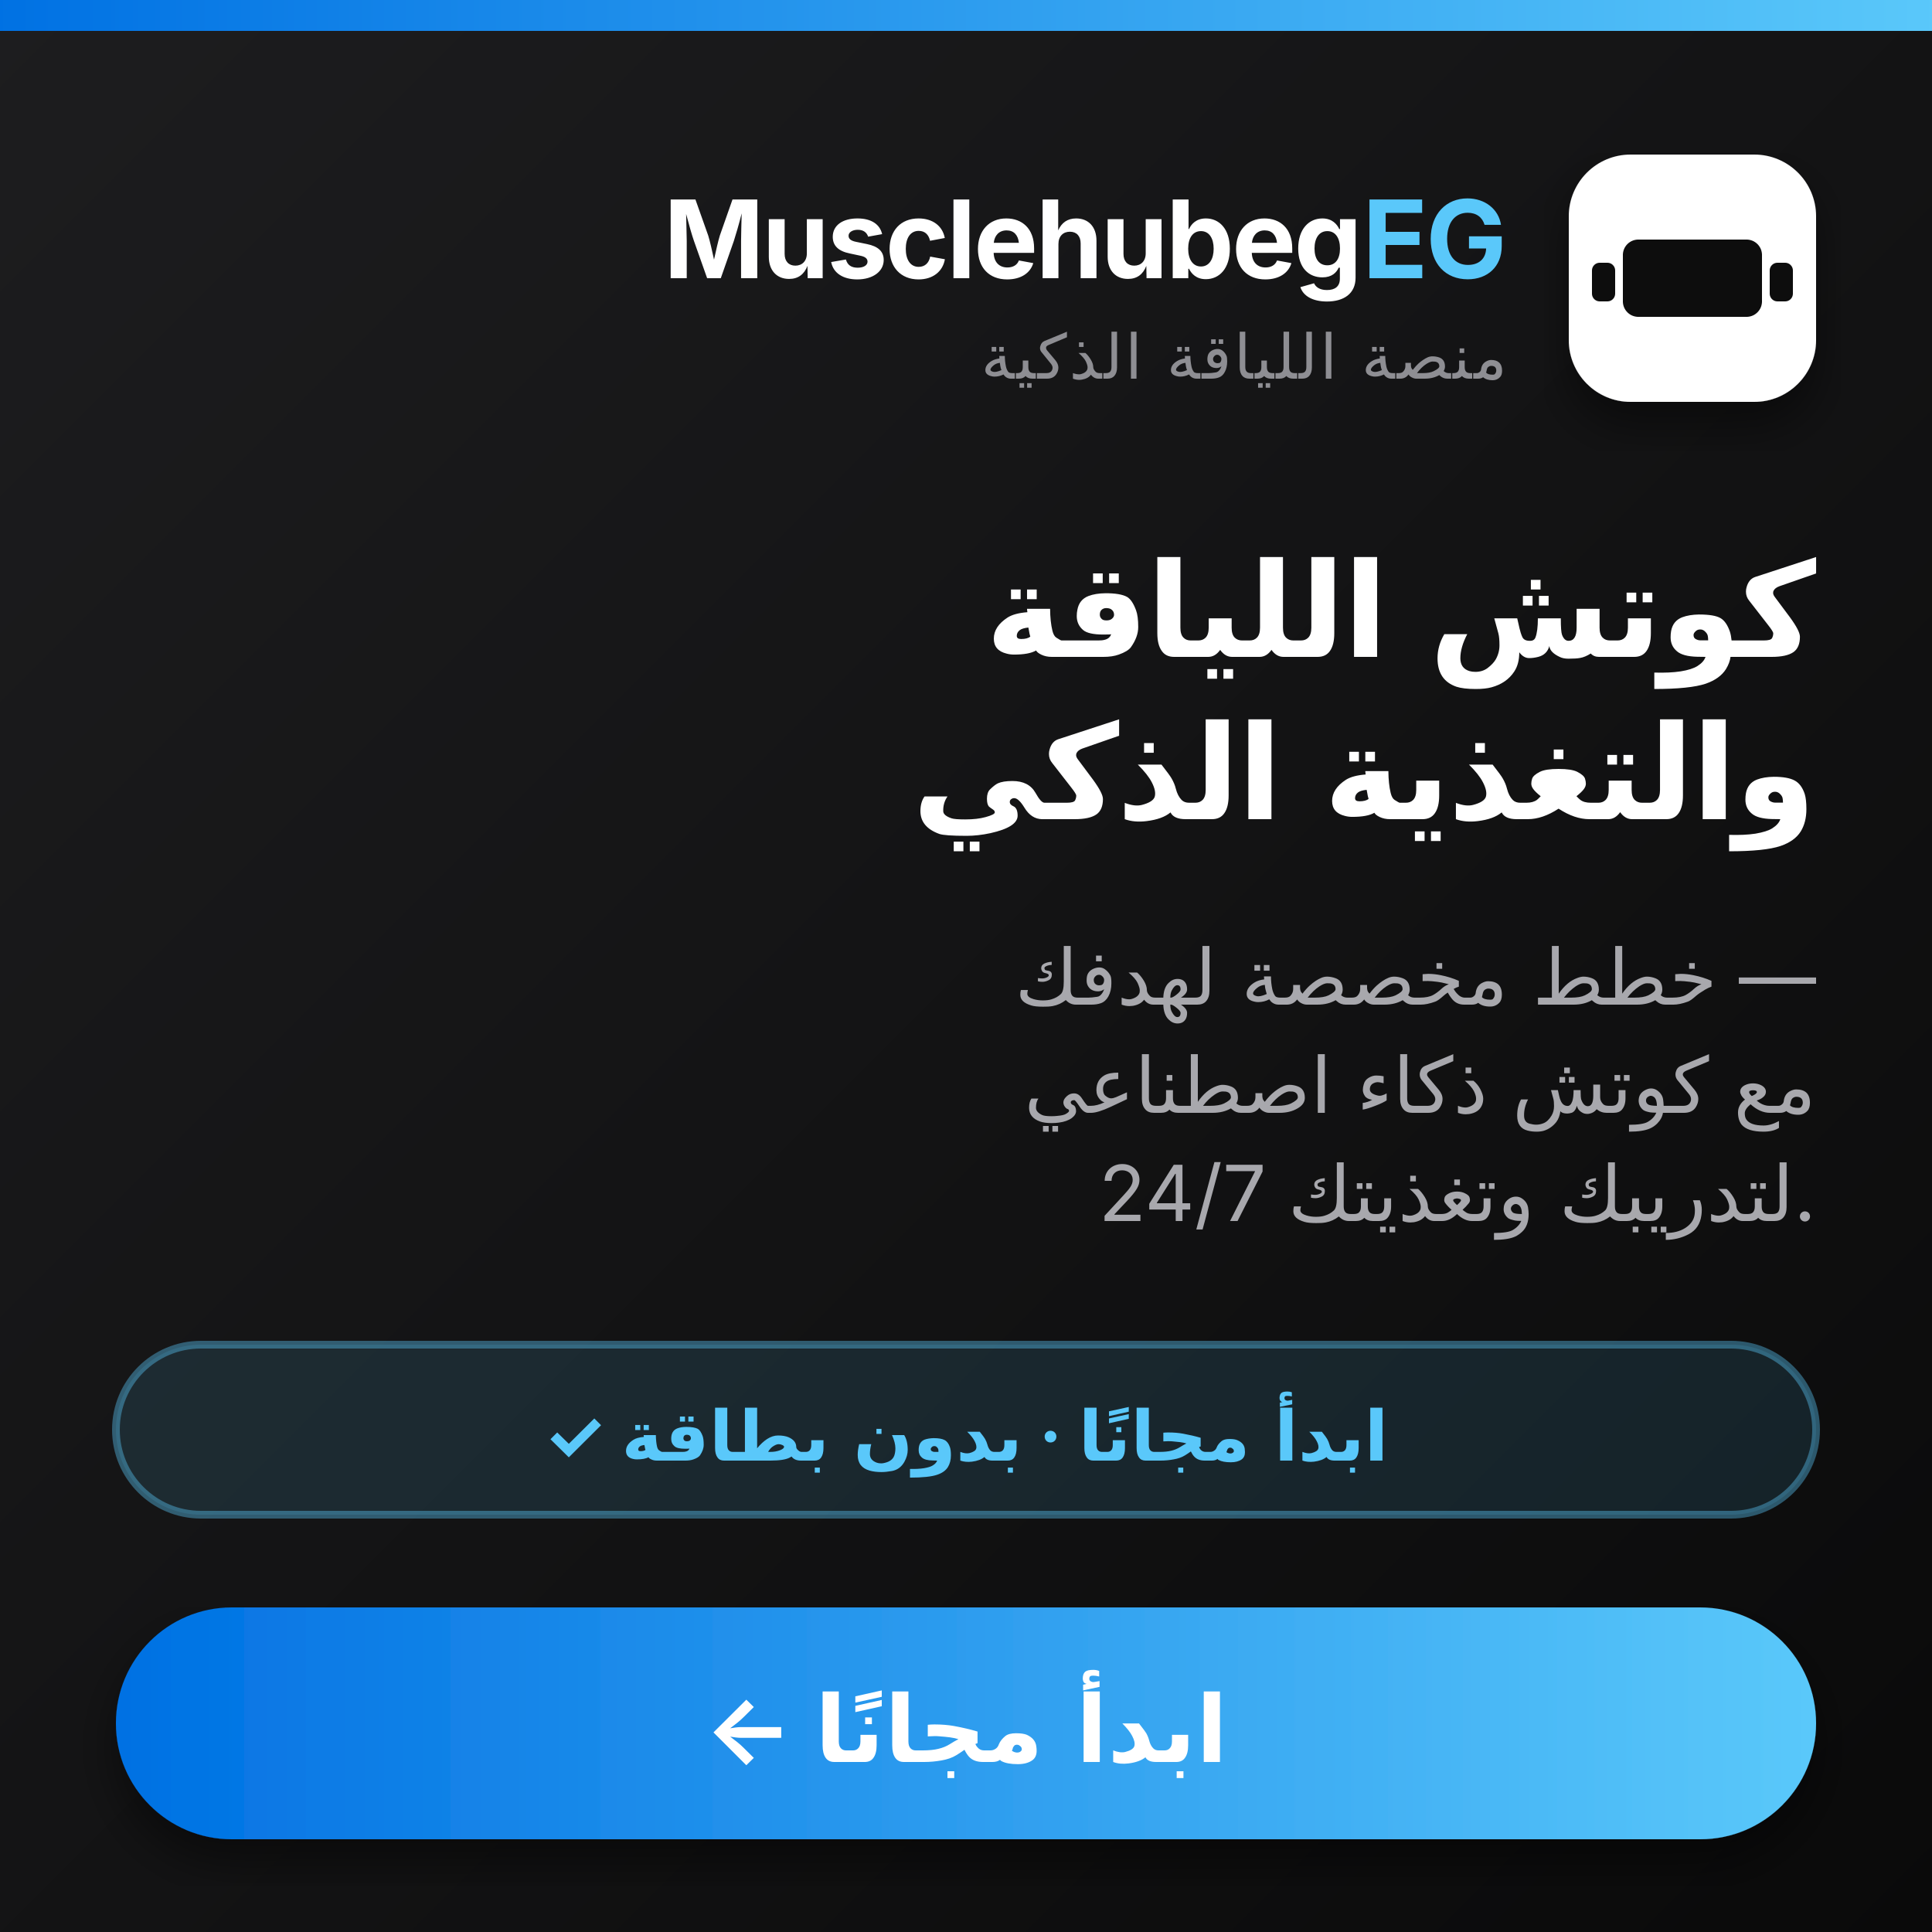
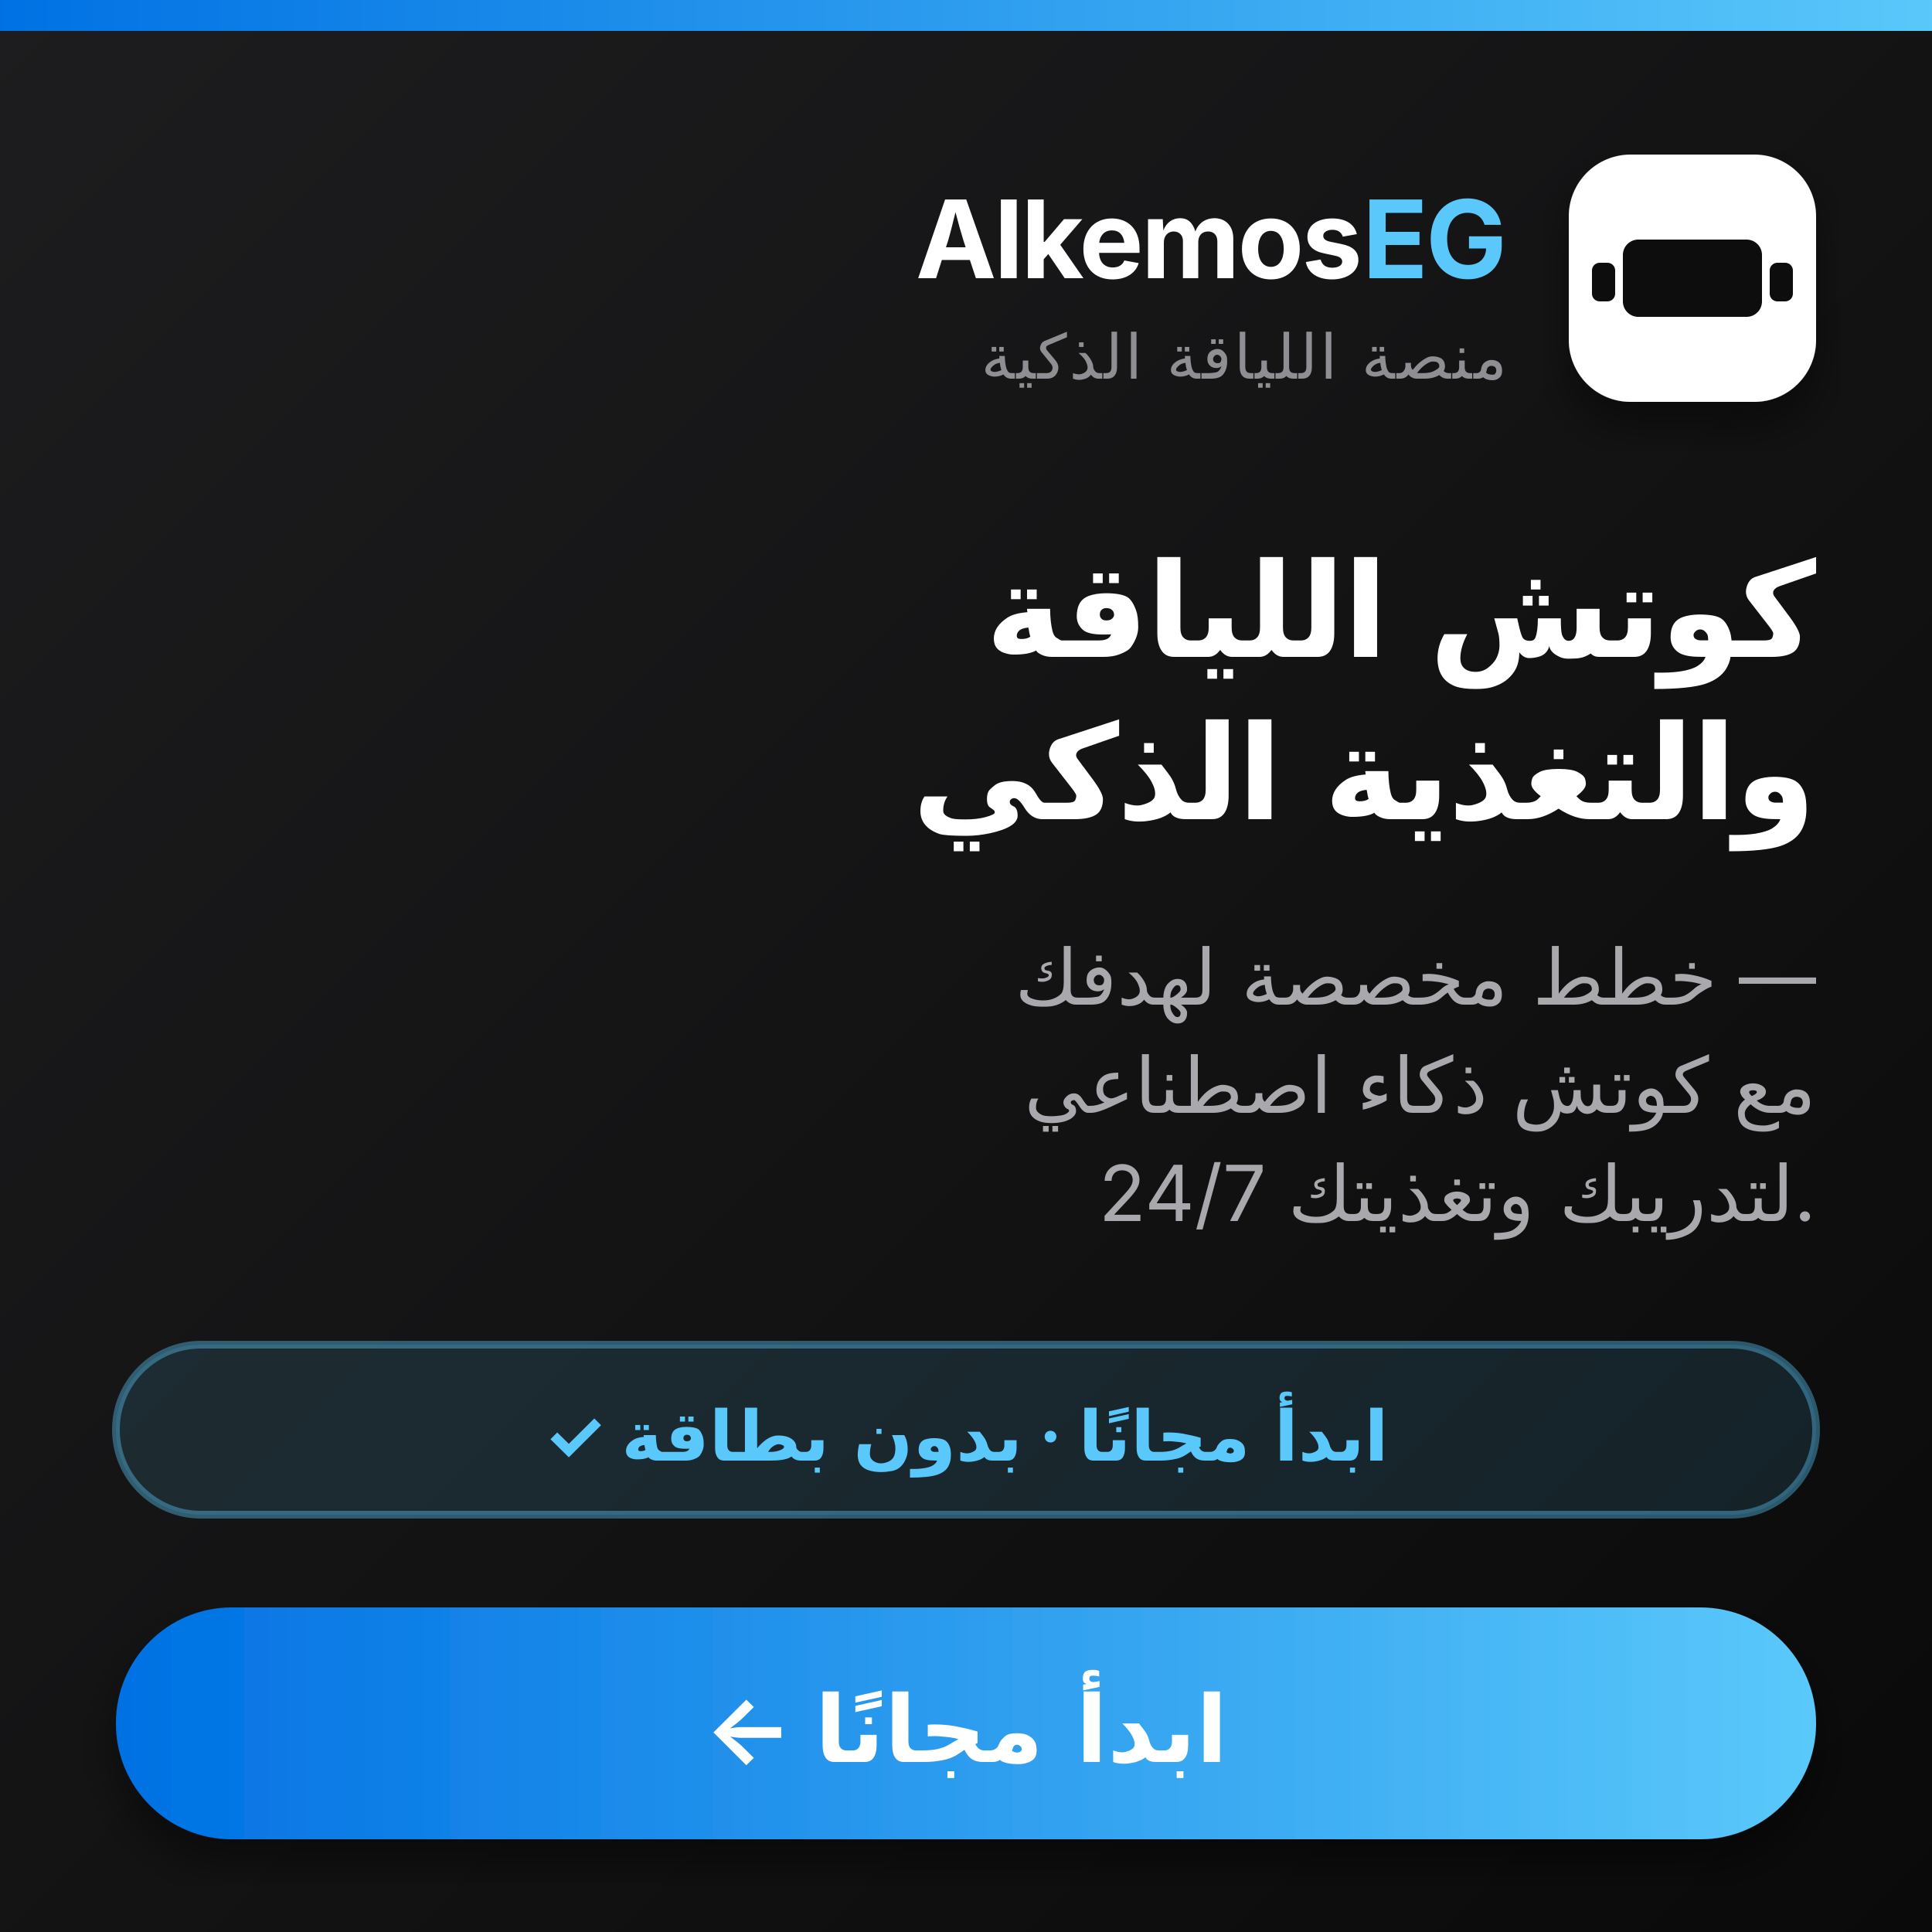
- <svg xmlns="http://www.w3.org/2000/svg" viewBox="0 0 250 250" preserveAspectRatio="xMidYMid meet" role="img" aria-label="Musclehubeg — كوتش اللياقة والتغذية الذكي. خطط مخصصة + كوتش 24/7. ابدأ مجانًا.">
+ <svg xmlns="http://www.w3.org/2000/svg" viewBox="0 0 250 250" preserveAspectRatio="xMidYMid meet" role="img" aria-label="Alkemos — كوتش اللياقة والتغذية الذكي. خطط مخصصة + كوتش 24/7. ابدأ مجانًا.">
  <defs>
    <linearGradient id="bs-ar-bg" x1="0" y1="0" x2="1" y2="1">
      <stop offset="0%" stop-color="#1d1d1f" />
      <stop offset="100%" stop-color="#0a0a0a" />
    </linearGradient>
    <linearGradient id="bs-ar-accent" x1="0" y1="0" x2="1" y2="0">
      <stop offset="0%" stop-color="#0071e3" />
      <stop offset="100%" stop-color="#5ac8fa" />
    </linearGradient>
    <linearGradient id="bs-ar-cta" x1="0" y1="0" x2="1" y2="0">
      <stop offset="0%" stop-color="#0071e3" />
      <stop offset="100%" stop-color="#5ac8fa" />
    </linearGradient>
    <filter id="bs-ar-shadow" x="-10%" y="-10%" width="120%" height="130%">
      <feGaussianBlur in="SourceAlpha" stdDeviation="3" />
      <feOffset dx="0" dy="3" result="offsetblur" />
      <feComponentTransfer>
        <feFuncA type="linear" slope="0.45" />
      </feComponentTransfer>
      <feMerge>
        <feMergeNode />
        <feMergeNode in="SourceGraphic" />
      </feMerge>
    </filter>
  </defs>
  <rect x="0" y="0" width="250" height="250" fill="url(#bs-ar-bg)" />
  <rect x="0" y="0" width="250" height="4" fill="url(#bs-ar-accent)" />
  <g transform="translate(203, 20)">
    <g filter="url(#bs-ar-shadow)">
      <rect x="0" y="0" width="32" height="32" rx="8" fill="#ffffff" />
      <rect x="7" y="11" width="18" height="10" rx="2" fill="#0a0a0a" />
      <rect x="3" y="14" width="3" height="5" rx="1" fill="#0a0a0a" />
      <rect x="26" y="14" width="3" height="5" rx="1" fill="#0a0a0a" />
    </g>
-     <text x="-8" y="16" text-anchor="end" font-family="Cairo, Inter, system-ui, sans-serif" font-size="14" font-weight="700" fill="#ffffff" letter-spacing="-0.3">Musclehubeg<tspan fill="#5ac8fa">EG</tspan>
+     <text x="-8" y="16" text-anchor="end" font-family="Cairo, Inter, system-ui, sans-serif" font-size="14" font-weight="700" fill="#ffffff" letter-spacing="-0.3">Alkemos<tspan fill="#5ac8fa">EG</tspan>
    </text>
    <text x="-8" y="29" text-anchor="end" font-family="Cairo, Inter, system-ui, sans-serif" font-size="8" font-weight="500" fill="#8e8e93" letter-spacing="0.3">منصة اللياقة الذكية</text>
  </g>
  <text x="235" y="85" text-anchor="end" font-family="Cairo, Inter, system-ui, sans-serif" font-size="17" font-weight="700" fill="#ffffff" letter-spacing="-0.3">كوتش اللياقة</text>
  <text x="235" y="106" text-anchor="end" font-family="Cairo, Inter, system-ui, sans-serif" font-size="17" font-weight="700" fill="#ffffff" letter-spacing="-0.3">والتغذية الذكي</text>
  <text x="235" y="130" text-anchor="end" font-family="Cairo, Inter, system-ui, sans-serif" font-size="10" font-weight="400" fill="#a8a8ad">خطط مخصصة لهدفك —</text>
  <text x="235" y="144" text-anchor="end" font-family="Cairo, Inter, system-ui, sans-serif" font-size="10" font-weight="400" fill="#a8a8ad">مع كوتش ذكاء اصطناعي</text>
  <text x="235" y="158" text-anchor="end" font-family="Cairo, Inter, system-ui, sans-serif" font-size="10" font-weight="400" fill="#a8a8ad">24/7 لتدريبك وتغذيتك.</text>
  <g transform="translate(15, 174)">
    <rect x="0" y="0" width="220" height="22" rx="11" fill="#5ac8fa" fill-opacity="0.12" stroke="#5ac8fa" stroke-opacity="0.4" stroke-width="1" />
    <text x="110" y="15" text-anchor="middle" font-family="Cairo, Inter, system-ui, sans-serif" font-size="9" font-weight="700" fill="#5ac8fa">✓ ابدأ مجانًا · بدون بطاقة</text>
  </g>
  <g transform="translate(15, 208)" filter="url(#bs-ar-shadow)">
    <rect x="0" y="0" width="220" height="30" rx="15" fill="url(#bs-ar-cta)" />
    <text x="110" y="20" text-anchor="middle" font-family="Cairo, Inter, system-ui, sans-serif" font-size="12" font-weight="700" fill="#ffffff">← ابدأ مجانًا</text>
  </g>
</svg>
